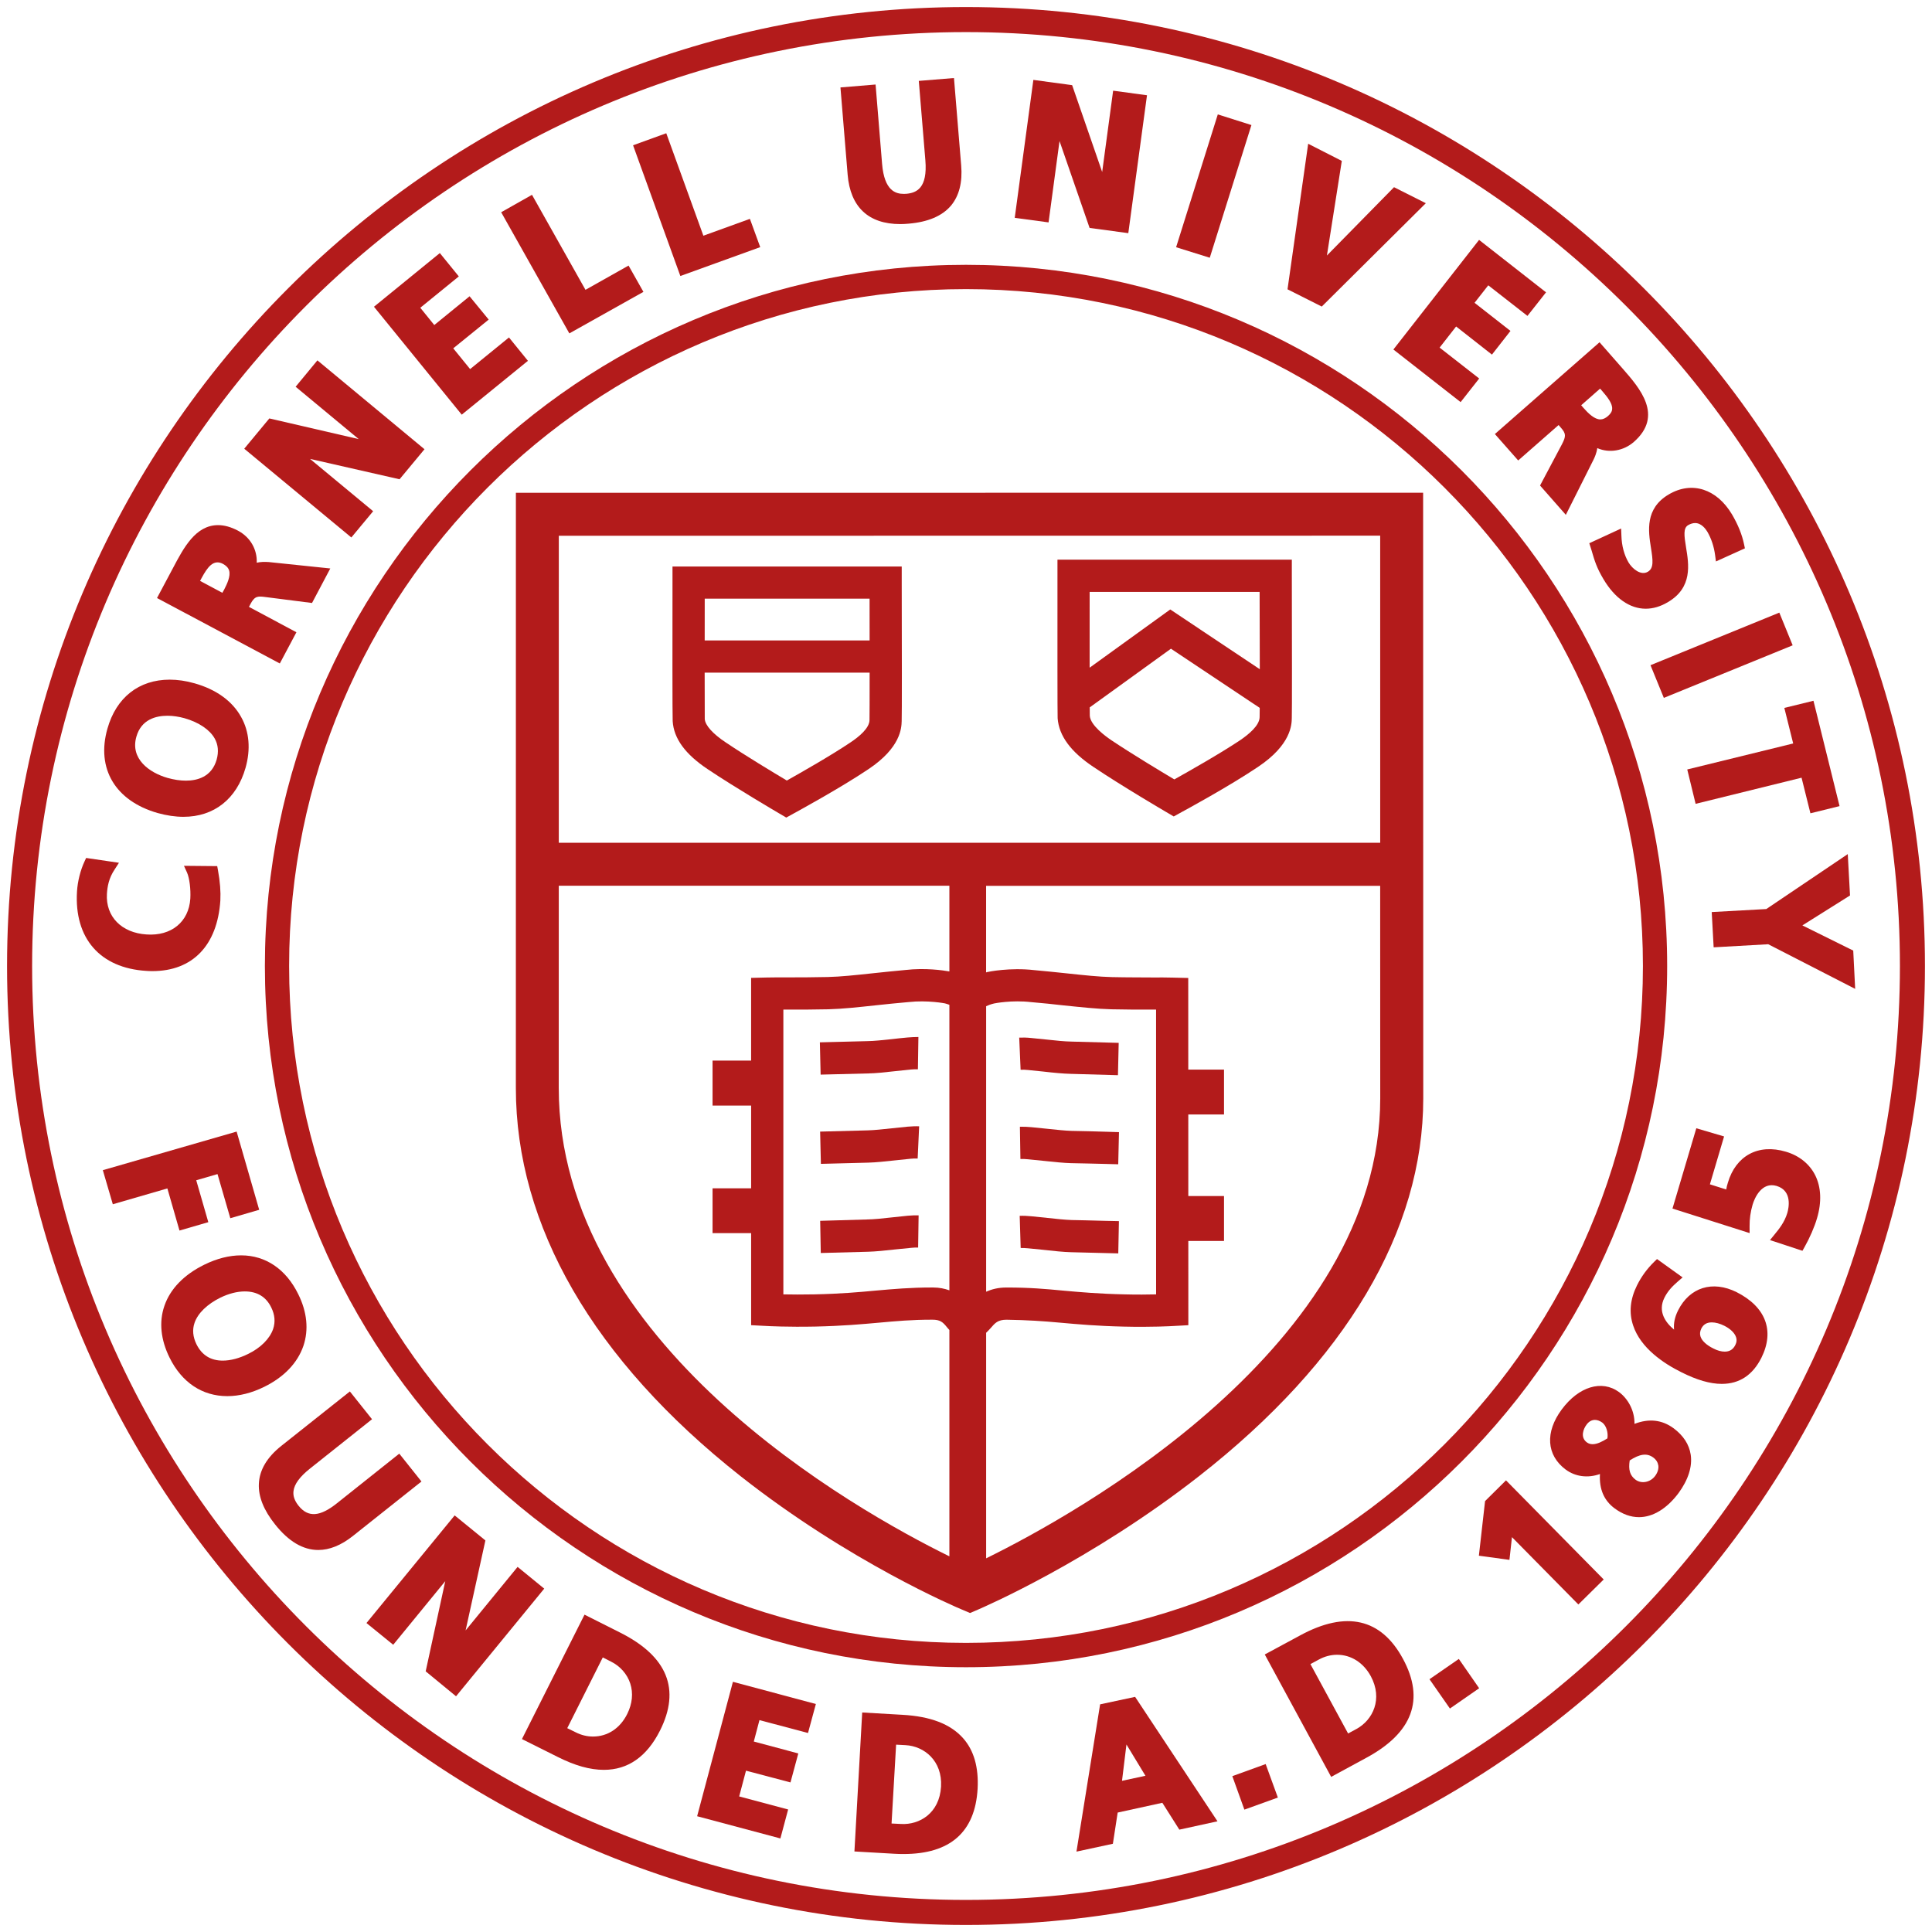
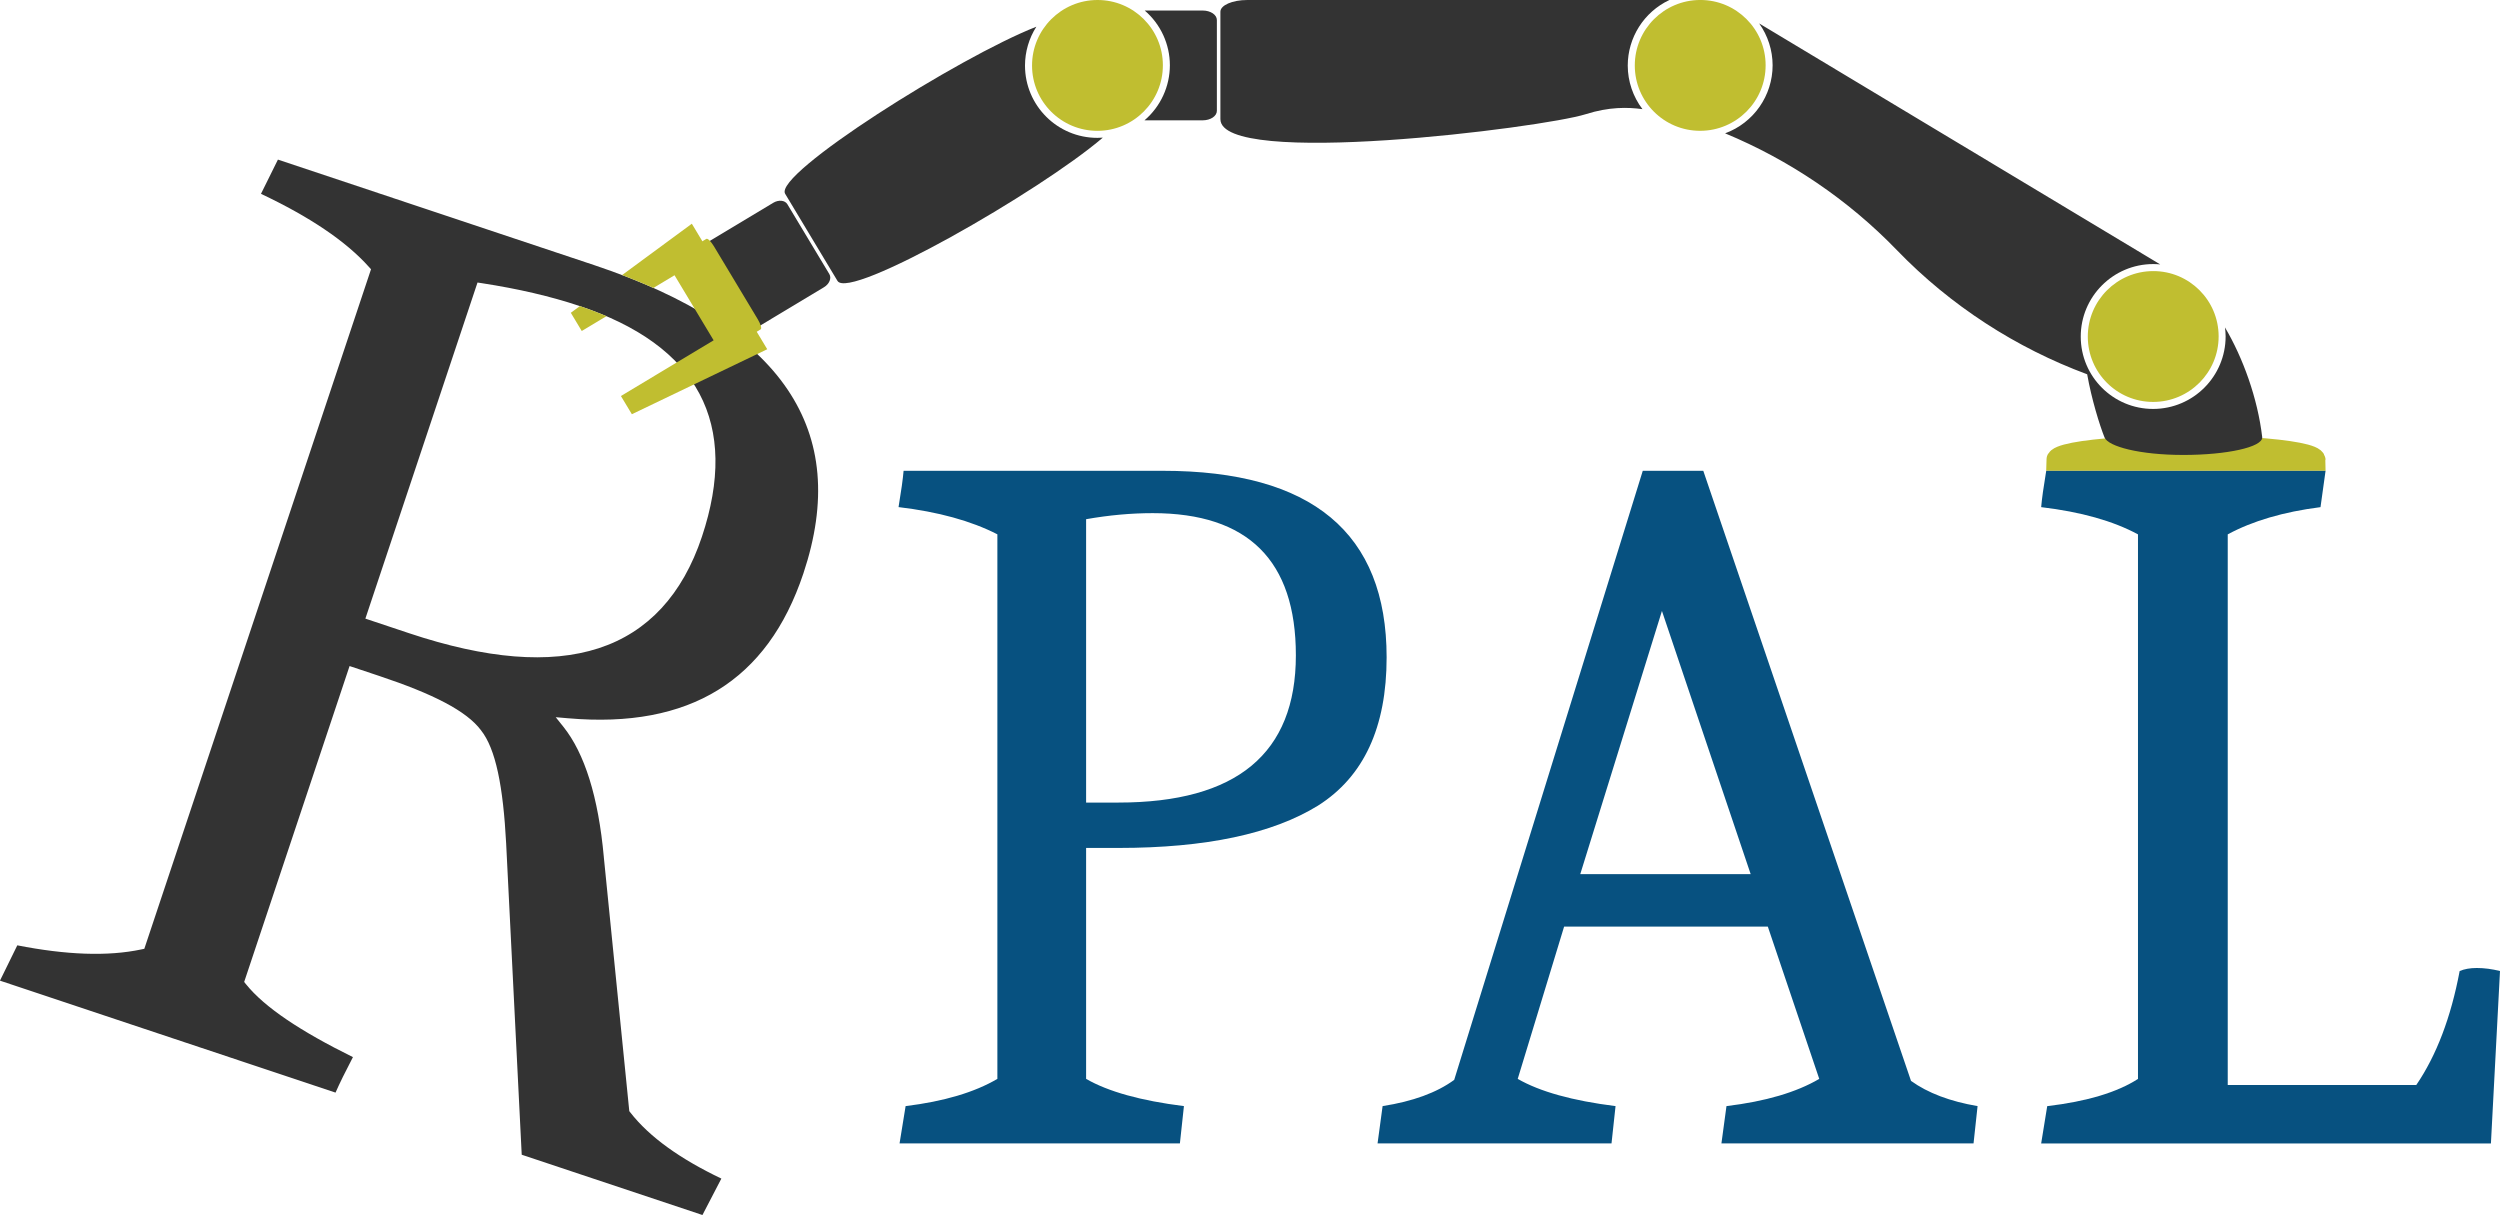
- <svg xmlns="http://www.w3.org/2000/svg" id="Layer_1" enable-background="new 0 0 375.229 120" xml:space="preserve" height="120" viewBox="0 0 120 120" width="120" version="1.1" y="0px" x="0px">
-   <g id="Layer_2" transform="translate(0.438,-5e-4)">
-     <g id="g6183" fill="#b31b1b">
-       <path id="path6185" d="m45.544 91.675c6.785 5.349 13.469 8.177 13.752 8.293l0.517 0.22 0.519-0.223c0.283-0.124 6.944-2.99 13.708-8.281 9.108-7.127 13.923-15.238 13.923-23.465l-0.008-37.614-56.35 0.004-0.002 36.959c-0.001 8.571 4.818 16.903 13.941 24.107zm12.986-11.53c-0.29-0.101-0.61-0.176-1.01-0.176h-0.064c-1.371 0-2.396 0.096-3.484 0.191-1.074 0.1-2.188 0.201-3.82 0.236-0.749 0.016-1.424 0.01-1.934 0v-17.687h0.233c0.68 0.006 1.514 0 2.557-0.02 0.886-0.023 1.856-0.129 2.981-0.25 0.618-0.067 1.277-0.135 2.015-0.199 1.171-0.129 2.249 0.082 2.249 0.082 0.109 0.025 0.187 0.06 0.277 0.089v17.734zm26.761-11.926c0 15.397-18.909 25.836-24.478 28.572v-14.009c0.105-0.101 0.201-0.201 0.279-0.29 0.277-0.324 0.453-0.52 0.987-0.521 1.287 0.02 2.256 0.084 3.36 0.186 1.056 0.094 2.248 0.205 3.948 0.242 1.677 0.041 2.983-0.032 3.037-0.037l0.948-0.051-0.001-5.231h2.217v-2.792h-2.218l-0.001-5.066h2.219v-2.787h-2.22l-0.002-5.691-0.975-0.023c-0.358-0.01-0.769-0.01-1.255-0.008-0.68-0.008-1.486 0-2.51-0.023-0.797-0.018-1.733-0.117-2.812-0.233-0.628-0.066-1.306-0.137-2.009-0.2-1.514-0.174-2.85 0.101-2.93 0.121-0.023 0.006-0.041 0.014-0.064 0.02v-5.376h24.476l0.004 13.197zm-24.478 12.011v-17.731c0.129-0.062 0.283-0.122 0.494-0.171 0.013-0.004 1.098-0.225 2.299-0.084 0.716 0.062 1.379 0.128 1.998 0.201 1.124 0.115 2.094 0.221 2.977 0.244 0.891 0.02 1.629 0.02 2.252 0.02h0.535l0.002 17.688c-0.509 0.011-1.181 0.021-1.934 0-1.631-0.035-2.743-0.137-3.817-0.232-1.101-0.104-2.087-0.197-3.545-0.194-0.516-0.002-0.919 0.11-1.261 0.259zm-26.542-46.952 51.017-0.006 0.001 19.073h-51.019l0.001-19.067zm-0.002 21.737h24.261v5.323c-0.396-0.07-1.508-0.232-2.728-0.09-0.722 0.066-1.394 0.137-2.022 0.203-1.084 0.117-2.016 0.217-2.82 0.234-1.022 0.022-1.836 0.024-2.509 0.022-0.483 0-0.897 0-1.258 0.008l-0.978 0.023v5.139h-2.395v2.793h2.396v5.14h-2.396v2.783h2.396v5.717l0.943 0.049c0.057 0.006 1.357 0.072 3.041 0.037 1.7-0.037 2.895-0.147 3.949-0.241 1.086-0.099 2.025-0.186 3.307-0.186 0.504-0.006 0.672 0.15 0.943 0.493 0.036 0.046 0.086 0.1 0.131 0.148v14.057c-5.885-2.895-24.263-13.209-24.263-29.102l0.002-12.55z" />
-       <path id="path6187" d="m55.57 35.187h-14.238v0.998c-0.005 3.11-0.008 8.368 0.012 8.609 0.067 1.078 0.781 2.054 2.176 2.983 1.72 1.153 4.282 2.653 4.39 2.718l0.488 0.286 0.492-0.271c0.117-0.064 2.883-1.571 4.609-2.733 2.021-1.347 2.055-2.574 2.068-2.983 0.018-0.222 0.012-4.804 0.003-8.609v-0.998zm-12.236 1.999h10.239c0.001 0.832 0.002 1.725 0.002 2.593h-10.243c0.001-0.869 0.001-1.761 0.002-2.593zm10.234 7.551c-0.014 0.498-0.651 1.024-1.181 1.376-1.229 0.826-3.078 1.876-3.955 2.368-0.835-0.5-2.567-1.542-3.795-2.369-0.801-0.532-1.275-1.061-1.301-1.45-0.004-0.146-0.006-1.333-0.006-2.882h10.246c0 1.559-0.002 2.768-0.008 2.957z" />
-       <path id="path6189" d="m79.8 34.763h-14.557v1c-0.003 3.908-0.003 8.607 0.011 8.85 0.081 1.084 0.808 2.082 2.229 3.027 1.758 1.181 4.383 2.72 4.495 2.786l0.487 0.286 0.495-0.274c0.118-0.06 2.957-1.603 4.731-2.798 2.071-1.381 2.101-2.634 2.107-3.049 0.016-0.221 0.011-4.924 0.002-8.829v-0.999zm-2.001 9.786c-0.012 0.515-0.668 1.06-1.218 1.433-1.27 0.846-3.187 1.929-4.08 2.429-0.852-0.506-2.636-1.583-3.903-2.429-0.39-0.263-1.304-0.935-1.347-1.52-0.002-0.054-0.003-0.24-0.004-0.525l5.045-3.644 5.514 3.675c-0.002 0.306-0.004 0.511-0.007 0.581zm-5.551-6.694-5.007 3.617c-0.002-1.438-0.002-3.172 0.001-4.708h10.557c0.005 1.564 0.011 3.339 0.011 4.803l-5.562-3.712z" />
-       <path id="path6191" d="m63.411 66.46 0.952 0.097c0.647 0.075 1.207 0.129 1.693 0.142l2.944 0.084 0.046-2.008-2.94-0.08c-0.44-0.008-0.943-0.062-1.529-0.125l-0.973-0.098c-0.261-0.029-0.51-0.033-0.737-0.023l0.087 1.996c0.137-0.007 0.29-0.002 0.457 0.015z" />
-       <path id="path6193" d="m66.121 70.242c-0.419-0.014-0.901-0.066-1.45-0.124-0.331-0.038-0.683-0.074-1.041-0.106-0.255-0.027-0.495-0.031-0.72-0.027l0.032 2.002c0.142-0.004 0.302 0 0.487 0.02 0.369 0.034 0.71 0.069 1.029 0.104 0.613 0.065 1.148 0.121 1.616 0.135 0.613 0.008 1.508 0.035 2.174 0.049l0.769 0.021 0.047-1.996-0.767-0.024c-0.663-0.021-1.564-0.046-2.176-0.054z" />
-       <path id="path6195" d="m66.122 75.779c-0.428-0.016-0.914-0.065-1.476-0.129-0.327-0.036-0.668-0.071-1.013-0.104-0.266-0.027-0.51-0.037-0.736-0.027l0.061 1.996c0.137 0 0.29 0 0.472 0.021 0.354 0.033 0.689 0.072 0.999 0.1 0.625 0.071 1.168 0.127 1.644 0.141l0.829 0.021c0.848 0.022 1.79 0.045 2.118 0.053l0.04-2.004c-0.33-0.007-1.269-0.024-2.104-0.051l-0.834-0.017z" />
-       <path id="path6197" d="m53.471 66.674c0.489-0.009 1.047-0.068 1.694-0.142 0.3-0.03 0.618-0.062 0.957-0.101 0.156-0.011 0.314-0.021 0.453-0.016l0.031-2.005c-0.206 0-0.436 0.01-0.67 0.03-0.354 0.031-0.683 0.068-0.988 0.104-0.58 0.058-1.077 0.119-1.522 0.123l-2.94 0.075 0.047 2.005 2.938-0.073z" />
-       <path id="path6199" d="m54.966 70.08c-0.58 0.062-1.084 0.119-1.523 0.13l-2.941 0.077 0.047 2.003 2.939-0.076c0.492-0.013 1.049-0.075 1.695-0.144l0.939-0.098c0.151-0.013 0.3-0.021 0.438-0.014l0.092-2c-0.208-0.011-0.447 0-0.702 0.021l-0.984 0.101z" />
-       <path id="path6201" d="m54.968 75.614c-0.582 0.065-1.084 0.124-1.623 0.132-0.931 0.025-2.405 0.07-2.84 0.082l0.037 1.999c0.438-0.013 1.923-0.052 2.948-0.079 0.487-0.014 1.046-0.074 1.694-0.145l0.973-0.097c0.147-0.018 0.295-0.021 0.432-0.018l0.03-1.998c-0.212-0.007-0.446 0-0.667 0.021l-0.984 0.103z" />
-       <path id="path6203" d="m9.027 60.318c2.502 0 4.035-1.601 4.221-4.381 0.028-0.546-0.013-1.151-0.149-1.895l-0.046-0.245-2.065-0.019 0.193 0.424c0.148 0.331 0.236 1.03 0.202 1.614-0.093 1.447-1.182 2.331-2.714 2.226-1.559-0.099-2.549-1.11-2.466-2.521 0.031-0.458 0.109-0.966 0.489-1.532l0.258-0.4-2.038-0.299-0.095 0.204c-0.259 0.551-0.435 1.254-0.472 1.875-0.179 2.908 1.425 4.755 4.298 4.935 0.129 0.01 0.258 0.014 0.384 0.014z" />
-       <path id="path6205" d="m9.354 50.499c0.554 0.154 1.094 0.235 1.603 0.235 1.899 0 3.305-1.109 3.856-3.042 0.328-1.155 0.235-2.249-0.271-3.152-0.552-1.002-1.557-1.719-2.894-2.097-0.534-0.153-1.054-0.228-1.544-0.228-1.912 0-3.322 1.108-3.868 3.039-0.71 2.484 0.488 4.492 3.118 5.245zm-1.322-4.737c0.302-1.079 1.218-1.305 1.935-1.305 0.338 0 0.706 0.055 1.066 0.156 0.875 0.251 1.557 0.708 1.865 1.258 0.216 0.388 0.255 0.825 0.121 1.31-0.31 1.081-1.209 1.307-1.913 1.307-0.356 0-0.737-0.058-1.138-0.17-1.136-0.325-2.327-1.187-1.936-2.556z" />
-       <path id="path6207" d="m17.973 39.271-2.947-1.576 0.095-0.182c0.276-0.528 0.491-0.482 0.946-0.427l2.875 0.367 1.135-2.144-3.821-0.398c-0.254-0.02-0.533-0.011-0.747 0.041 0.032-0.814-0.391-1.579-1.164-1.99-0.433-0.229-0.849-0.345-1.237-0.345-1.396 0-2.138 1.408-2.794 2.652l-1 1.876 7.628 4.064 1.031-1.938zm-4.491-2.645-0.11 0.195-1.383-0.74 0.104-0.194c0.349-0.644 0.723-1.177 1.314-0.865 0.21 0.114 0.333 0.246 0.385 0.409 0.108 0.35-0.13 0.848-0.31 1.195z" />
-       <polygon id="polygon6209" points="24.379 29.769 25.928 27.903 19.277 22.383 17.924 24.022 21.843 27.274 16.291 25.99 14.732 27.871 21.384 33.384 22.739 31.753 18.819 28.504" />
-       <polygon id="polygon6211" points="32.352 22.412 31.175 20.961 28.762 22.925 27.714 21.636 29.916 19.851 28.728 18.403 26.536 20.189 25.667 19.116 28.06 17.169 26.881 15.719 22.79 19.053 28.241 25.756" />
-       <polygon id="polygon6213" points="39.526 18.129 38.603 16.495 35.927 18.002 32.605 12.101 30.691 13.183 34.925 20.708" />
-       <polygon id="polygon6215" points="46.781 15.35 46.14 13.594 43.25 14.641 40.945 8.276 38.883 9.024 41.82 17.144" />
-       <path id="path6217" d="m55.479 13.919c0.172 0 0.35-0.01 0.528-0.027 1.196-0.102 2.074-0.476 2.618-1.114 0.512-0.611 0.727-1.457 0.637-2.509l-0.447-5.422-2.185 0.178 0.408 4.932c0.145 1.741-0.554 2.021-1.177 2.08-0.056 0-0.109 0.006-0.159 0.006-0.512 0-1.213-0.193-1.352-1.863l-0.404-4.93-2.182 0.181 0.447 5.423c0.167 2.003 1.292 3.065 3.268 3.065z" />
-       <polygon id="polygon6219" points="69.643 14.482 70.804 5.917 68.701 5.633 68.02 10.684 66.155 5.29 63.746 4.963 62.589 13.531 64.69 13.814 65.371 8.761 67.238 14.157" />
-       <polygon id="polygon6221" points="77.29 7.768 75.202 7.106 72.612 15.356 74.703 16.009" />
-       <polygon id="polygon6223" points="79.532 17.97 81.659 19.041 88.122 12.622 86.147 11.628 81.979 15.871 82.904 9.995 80.815 8.93" />
-       <polygon id="polygon6225" points="90.284 24.976 91.437 23.51 88.979 21.591 90.004 20.279 92.229 22.026 93.38 20.555 91.149 18.808 92.001 17.722 94.435 19.622 95.589 18.158 91.43 14.901 86.108 21.709" />
-       <path id="path6227" d="m93.86 28.601 2.509-2.201 0.14 0.162c0.322 0.368 0.332 0.524 0.066 1.037l-1.358 2.558 1.602 1.822 1.728-3.444c0.06-0.125 0.184-0.393 0.224-0.702 0.74 0.325 1.631 0.177 2.274-0.385 1.859-1.636 0.372-3.333-0.713-4.571l-1.42-1.618-6.5 5.701 1.448 1.641zm5.087-4.463 0.148 0.17c0.309 0.357 0.628 0.759 0.6 1.091-0.004 0.152-0.089 0.294-0.255 0.44-0.161 0.14-0.317 0.212-0.478 0.212-0.368 0-0.752-0.38-1.044-0.711l-0.146-0.168 1.175-1.034z" />
-       <path id="path6229" d="m101.91 35.515c-0.425 0.25-0.955-0.174-1.197-0.58-0.269-0.459-0.424-1.034-0.442-1.655l-0.018-0.452-1.977 0.913 0.14 0.442c0.195 0.668 0.316 1.072 0.734 1.78 0.703 1.19 1.639 1.846 2.63 1.846 0.462 0 0.928-0.138 1.39-0.417 1.53-0.903 1.289-2.34 1.116-3.389-0.121-0.742-0.18-1.202 0.129-1.385 0.154-0.087 0.297-0.13 0.434-0.13 0.396 0 0.658 0.375 0.756 0.534 0.25 0.425 0.414 0.93 0.484 1.45l0.053 0.401 1.799-0.814-0.049-0.237c-0.127-0.612-0.373-1.224-0.752-1.87-0.941-1.583-2.487-2.095-3.932-1.24-1.479 0.872-1.266 2.277-1.105 3.298 0.131 0.812 0.185 1.284-0.193 1.505z" />
-       <rect id="rect6231" transform="matrix(.9259 -.3778 .3778 .9259 -7.4832 43.25)" height="2.193" width="8.642" y="39.601" x="102.17" />
-       <polygon id="polygon6233" points="112.01 50.516 113.82 50.07 112.2 43.527 110.39 43.97 110.94 46.179 104.36 47.793 104.88 49.928 111.46 48.305" />
-       <polygon id="polygon6235" points="114.79 61.422 114.67 59.043 111.51 57.479 114.47 55.62 114.33 53.05 109.27 56.463 105.88 56.65 106 58.84 109.39 58.649" />
-       <polygon id="polygon6237" points="11.751 73.309 13.072 72.925 13.867 75.666 15.661 75.143 14.26 70.285 5.949 72.682 6.569 74.799 9.958 73.816 10.71 76.432 12.501 75.912" />
-       <path id="path6239" d="m18.407 83.596c0.337-0.998 0.23-2.105-0.318-3.207-0.763-1.561-2.031-2.416-3.552-2.416-0.732 0-1.503 0.195-2.287 0.58-1.263 0.621-2.121 1.508-2.479 2.565-0.341 0.987-0.226 2.098 0.32 3.202 0.761 1.548 2.033 2.397 3.589 2.397 0.742 0 1.517-0.196 2.293-0.577 1.229-0.605 2.069-1.482 2.434-2.544zm-3.437 0.502c-0.549 0.271-1.093 0.413-1.576 0.413-0.75 0-1.294-0.343-1.629-1.015-0.224-0.459-0.266-0.905-0.12-1.33 0.203-0.596 0.789-1.166 1.61-1.568 0.509-0.248 1.035-0.385 1.512-0.385 0.768 0 1.326 0.337 1.646 1.002 0.223 0.453 0.259 0.9 0.112 1.335-0.207 0.598-0.774 1.171-1.555 1.548z" />
-       <path id="path6241" d="m24.362 90.289-3.87 3.08c-1.042 0.834-1.789 0.908-2.389 0.152-0.247-0.312-0.349-0.608-0.311-0.908 0.051-0.43 0.39-0.891 1.012-1.387l3.865-3.074-1.376-1.726-4.257 3.38c-0.885 0.703-1.358 1.494-1.395 2.352-0.04 0.793 0.3 1.646 1.007 2.527 0.837 1.058 1.737 1.588 2.682 1.588 0.7 0 1.421-0.291 2.149-0.869l4.261-3.385-1.378-1.73z" />
-       <polygon id="polygon6243" points="29.711 95.68 27.802 94.125 22.324 100.81 23.985 102.16 27.218 98.209 26.002 103.81 27.888 105.36 33.365 98.674 31.711 97.322 28.481 101.27" />
-       <path id="path6245" d="m38.093 101.41-2.226-1.12-3.886 7.727 2.226 1.112c1.071 0.54 2.007 0.8 2.863 0.8 1.496 0 2.669-0.818 3.486-2.44 1.287-2.562 0.462-4.606-2.463-6.079zm0.427 5.049c-0.447 0.896-1.221 1.401-2.125 1.401-0.369 0-0.735-0.09-1.065-0.258l-0.535-0.262 2.207-4.394 0.531 0.27c0.555 0.279 0.984 0.767 1.174 1.345 0.196 0.602 0.132 1.258-0.187 1.898z" />
-       <polygon id="polygon6247" points="42.862 112.81 48.033 114.19 48.515 112.39 45.474 111.58 45.897 109.98 48.66 110.71 49.146 108.91 46.382 108.17 46.733 106.84 49.749 107.64 50.237 105.84 45.085 104.46" />
-       <path id="path6249" d="m55.61 106.51-2.495-0.144-0.483 8.632 2.484 0.143c0.191 0.012 0.381 0.016 0.568 0.016 2.896 0 4.445-1.363 4.599-4.051 0.071-1.334-0.229-2.391-0.909-3.151-0.781-0.873-2.015-1.348-3.764-1.445zm-0.077 6.781-0.595-0.029 0.283-4.898 0.586 0.031c1.163 0.062 2.293 0.974 2.205 2.573-0.097 1.667-1.353 2.386-2.479 2.323z" />
-       <path id="path6251" d="m67.892 105.86-1.469 9.148 2.262-0.488 0.298-1.938 2.774-0.607 1.056 1.668 2.369-0.518-5.116-7.729-2.174 0.464zm1.36 4.75 0.276-2.256 1.18 1.943-1.456 0.313z" />
-       <polygon id="polygon6253" points="76.104 110.32 76.853 112.4 78.932 111.65 78.175 109.57" />
-       <path id="path6255" d="m80.313 101.58-2.194 1.183 4.124 7.603 2.188-1.188c2.873-1.552 3.638-3.622 2.272-6.144-1.351-2.505-3.519-3.016-6.39-1.454zm3.502 5.809-0.52 0.282-2.34-4.31 0.524-0.283c0.346-0.19 0.737-0.297 1.132-0.297 0.871 0 1.636 0.492 2.093 1.33 0.763 1.414 0.131 2.721-0.889 3.278z" />
-       <polygon id="polygon6257" points="88.35 104.3 89.619 106.12 91.435 104.86 90.172 103.04" />
-       <polygon id="polygon6259" points="99.171 98.104 93.102 91.948 91.802 93.236 91.418 96.628 93.316 96.887 93.473 95.475 97.597 99.657" />
-       <path id="path6261" d="m103.51 88.711c-0.722-0.529-1.529-0.617-2.427-0.271 0.014-0.849-0.427-1.578-0.954-1.971-1.076-0.789-2.514-0.345-3.567 1.079-1.044 1.41-0.949 2.839 0.251 3.732 0.597 0.442 1.377 0.543 2.125 0.274-0.054 0.942 0.25 1.648 0.918 2.139 0.485 0.359 0.989 0.541 1.508 0.541 0.867 0 1.733-0.532 2.454-1.494 0.603-0.823 0.869-1.649 0.756-2.393-0.099-0.636-0.454-1.18-1.064-1.636zm-4.11 0.631c-0.309 0.194-0.63 0.36-0.914 0.36-0.137 0-0.255-0.035-0.362-0.113-0.425-0.317-0.214-0.842-0.022-1.096 0.144-0.201 0.324-0.3 0.525-0.3 0.144 0 0.305 0.058 0.458 0.168 0.26 0.2 0.374 0.649 0.315 0.981zm2.967 2.33c-0.293 0.396-0.844 0.512-1.219 0.235-0.343-0.257-0.454-0.605-0.362-1.196 0.621-0.404 1.074-0.472 1.463-0.181 0.182 0.133 0.282 0.3 0.314 0.491 0.031 0.208-0.04 0.439-0.196 0.651z" />
-       <path id="path6263" d="m107.43 80.26c-1.498-0.748-2.922-0.302-3.642 1.137-0.203 0.406-0.286 0.799-0.247 1.188-0.536-0.441-1.022-1.127-0.602-1.975 0.214-0.43 0.496-0.715 0.841-1.017l0.291-0.25-1.589-1.141-0.18 0.176c-0.441 0.431-0.79 0.911-1.063 1.459-0.426 0.86-0.509 1.692-0.238 2.496 0.464 1.397 1.889 2.353 2.994 2.899 0.964 0.486 1.788 0.724 2.509 0.724 1.096 0 1.92-0.546 2.461-1.62 0.834-1.676 0.273-3.161-1.535-4.076zm-0.08 3.271c-0.135 0.283-0.354 0.422-0.662 0.422-0.209 0-0.453-0.064-0.705-0.195-0.426-0.21-0.713-0.475-0.799-0.742-0.053-0.16-0.035-0.317 0.049-0.496 0.131-0.258 0.34-0.384 0.65-0.384 0.234 0 0.506 0.072 0.787 0.214 0.369 0.187 0.637 0.443 0.723 0.709 0.054 0.158 0.037 0.314-0.043 0.472z" />
-       <path id="path6265" d="m110.49 71.536c-1.727-0.519-3.119 0.261-3.607 1.926-0.049 0.153-0.084 0.296-0.102 0.42l-1.014-0.321 0.881-2.974-1.725-0.508-1.48 4.987 4.791 1.524-0.002-0.419c-0.004-0.465 0.057-0.902 0.189-1.352 0.123-0.411 0.564-1.432 1.49-1.158 0.982 0.298 0.756 1.354 0.666 1.673-0.174 0.585-0.518 1.005-0.803 1.353l-0.275 0.338 2.016 0.664 0.123-0.217c0.33-0.584 0.623-1.259 0.779-1.793 0.303-1.012 0.262-1.941-0.113-2.689-0.355-0.699-0.995-1.213-1.814-1.454z" />
-       <path id="path6267" d="m16.015 59.997c0 24.021 19.532 43.558 43.547 43.558 24.016 0 43.55-19.537 43.55-43.558 0-24.012-19.534-43.548-43.55-43.548-24.015 0-43.547 19.536-43.547 43.548zm43.547-42.039c23.183 0 42.045 18.863 42.045 42.04 0 23.184-18.862 42.045-42.045 42.045-23.185 0-42.042-18.861-42.042-42.045-0.001-23.177 18.857-42.04 42.042-42.04z" />
-       <path id="path6269" d="m59.562 0.438c-32.844 0-59.562 26.718-59.562 59.565 0 32.836 26.718 59.56 59.562 59.56 32.846 0 59.562-26.724 59.562-59.56 0-32.847-26.717-59.565-59.562-59.565zm0 117.57c-31.985 0-58.005-26.02-58.005-58.006 0-31.984 26.02-58.008 58.005-58.008 31.986 0 58.008 26.024 58.008 58.008-0.001 31.986-26.022 58.006-58.008 58.006z" />
+ <svg xmlns="http://www.w3.org/2000/svg" height="173.2" width="356.37" version="1.1" viewBox="0 0 356.37 173.198">
+   <g transform="translate(-96.262 -708.89)">
+     <g fill="#333">
+       <path d="m196.63 743.72 7.232 12.036 9.853-5.92c0.772-0.464 1.114-1.301 0.768-1.877l-5.983-9.958c-0.346-0.576-1.245-0.665-2.017-0.201l-9.853 5.92z" />
+       <path d="m259.44 710.39a10.318 10.333 45.001 0 1 3.586 7.801 10.318 10.333 45.001 0 1 -3.619 7.85h8.295c1.121 0 2.023-0.603 2.023-1.352v-12.947c0-0.749-0.902-1.352-2.023-1.352h-8.262zm-15.445 2.305c-11.054 4.334-37.499 21.011-35.811 23.82l7.459 12.414c1.695 2.82 28.789-12.689 37.824-20.42a10.318 10.333 45.001 0 1 -0.758 0.031 10.318 10.333 45.001 0 1 -10.336 -10.301 10.318 10.333 45.001 0 1 1.621 -5.545z" />
+       <path d="m135.88 731.64-2.416 4.879c6.861 3.245 12.055 6.694 15.395 10.428l0.291 0.324-32.316 96.867-0.42 0.088c-4.822 1.026-10.742 0.782-17.686-0.582l-2.471 5.035 47.834 15.959c0.578-1.317 1.408-3.005 2.482-5.059-7.443-3.673-12.591-7.092-15.248-10.395l-0.258-0.318 15.025-45.033 4.268 1.424c7.631 2.546 12.419 4.98 14.465 7.729 2.102 2.647 3.157 7.962 3.592 16.189l-0.002 0.002 2.217 44.316 25.762 8.594 2.697-5.193c-5.838-2.789-10.241-5.904-12.992-9.443l-0.133-0.17-3.631-36.209 0.002-0.004c-0.781-8.617-2.751-14.808-5.764-18.576l-1.094-1.367 1.744 0.15c8.722 0.763 15.822-0.596 21.377-4.019 5.555-3.423 9.614-8.925 12.184-16.627 3.43-10.28 2.653-18.937-2.26-26.219-4.913-7.282-14.067-13.225-27.553-17.725l-45.092-15.045zm28.451 17.523 0.625 0.094c5.173 0.797 9.799 1.875 13.879 3.236 8.413 2.807 14.175 6.958 17.127 12.506 2.952 5.548 3.028 12.396 0.355 20.406-2.744 8.223-7.688 13.603-14.715 15.889-7.027 2.286-16.035 1.526-27.031-2.143l-6.225-2.078 15.984-47.91z" />
+     </g>
+     <g fill="#c0be30" transform="translate(-4e-6,-0.5000181)">
+       <rect ry="1.458" rx=".375" transform="matrix(.85717 -.51504 -.51504 -.85717 0 0)" height="15.042" width="2.081" y="-753.73" x="-215.78" />
+       <path d="m194.88 741.28-9.938 7.316c1.551 0.591 3.046 1.201 4.467 1.836l3.006-1.807 5.574 9.275-13.217 7.939 1.561 2.596 19.297-9.262-10.75-17.895z" />
+       <path d="m178.93 753.02-1.299 0.957 1.559 2.596 3.519-2.115c-1.193-0.513-2.453-0.992-3.779-1.438z" />
+     </g>
+     <path fill="#c0be30" transform="matrix(1 .000098539 .0041309 -.99999 0 0)" stroke="#c0be30" stroke-linecap="round" stroke-width="3" d="m429.47-774.47a18.409 2.065 0 0 1 -9.205 1.788 18.409 2.065 0 0 1 -18.409 0 18.409 2.065 0 0 1 -9.205 -1.788h18.409z" />
+     <path fill="#333" d="m274.05 708.89c-2.116 0-3.822 0.745-3.822 1.67v15.311c0 6.996 45.916 1.248 52.078-0.705 3.325-1.054 5.965-1.009 8.086-0.717a10.318 10.333 45.001 0 1 -2.098 -6.209 10.318 10.333 45.001 0 1 5.934 -9.35h-60.178zm72.979 3.342a10.318 10.333 45.001 0 1 1.916 5.959 10.318 10.333 45.001 0 1 -6.773 9.705c9.099 3.777 17.511 9.425 24.496 16.658 7.651 7.922 17.014 13.947 27.117 17.689 0.626 3.545 1.764 7.226 2.471 8.998 0.516 1.295 5.016 2.5 11.244 2.5 6.228 0 11.245-1.115 11.24-2.5-0.648-5.603-2.775-11.397-5.314-15.682a10.318 10.333 44.998 0 1 0.094 1.273 10.318 10.333 44.998 0 1 -10.316 10.35 10.318 10.333 44.998 0 1 -10.336 -10.301 10.318 10.333 44.998 0 1 10.316 -10.35 10.318 10.333 44.998 0 1 1.012 0.049l-28.467-17.105-28.699-17.244z" />
+     <g fill="#075180" transform="translate(-4e-6,-0.5000181)">
+       <path d="m262.01 776.5q31.912 0 31.912 26.594 0 14.95-9.775 21.131-9.775 6.037-28.462 6.037h-4.6v32.919q4.744 2.731 13.944 3.881l-0.575 5.319h-39.962l0.863-5.319q8.194-1.006 13.081-3.881v-77.625q-5.606-2.875-14.088-3.881 0.575-3.45 0.719-5.175h36.944zm18.975 26.306q0-20.269-20.412-20.269-4.6 0-9.488 0.863v40.394h4.6q25.3 0 25.3-20.988z" />
+       <path d="m292.63 872.38 0.719-5.319q6.469-1.006 10.206-3.737l26.881-86.825h8.625l29.612 86.969q3.594 2.587 9.488 3.594l-0.575 5.319h-35.938l0.719-5.319q8.338-1.006 13.225-3.881l-7.331-21.706h-29.038l-6.612 21.706q4.744 2.731 13.944 3.881l-0.575 5.319h-33.35zm40.538-75.9-11.644 37.519h24.294l-12.65-37.519z" />
+       <path d="m413.82 864.05h26.881q4.312-6.325 6.181-16.244 1.006-0.431 2.444-0.431 1.581 0 3.306 0.431l-1.294 24.581h-64.112l0.863-5.319q8.481-1.006 12.938-3.881v-77.625q-5.319-2.875-13.8-3.881 0.144-1.725 0.719-5.175h39.819l-0.719 5.175q-7.906 1.006-13.225 3.881v78.488z" />
+     </g>
+     <g fill="#c0be30">
+       <ellipse rx="9.325" transform="matrix(1 -.0023635 .00090859 1 0 0)" ry="9.325" cy="757.81" cx="402.51" />
+       <ellipse rx="9.325" transform="matrix(1 -.0023635 .00090859 1 0 0)" ry="9.325" cy="719.01" cx="337.97" />
+       <ellipse rx="9.325" transform="matrix(1 -.0023635 .00090859 1 0 0)" ry="9.325" cy="718.81" cx="252.05" />
    </g>
  </g>
</svg>
